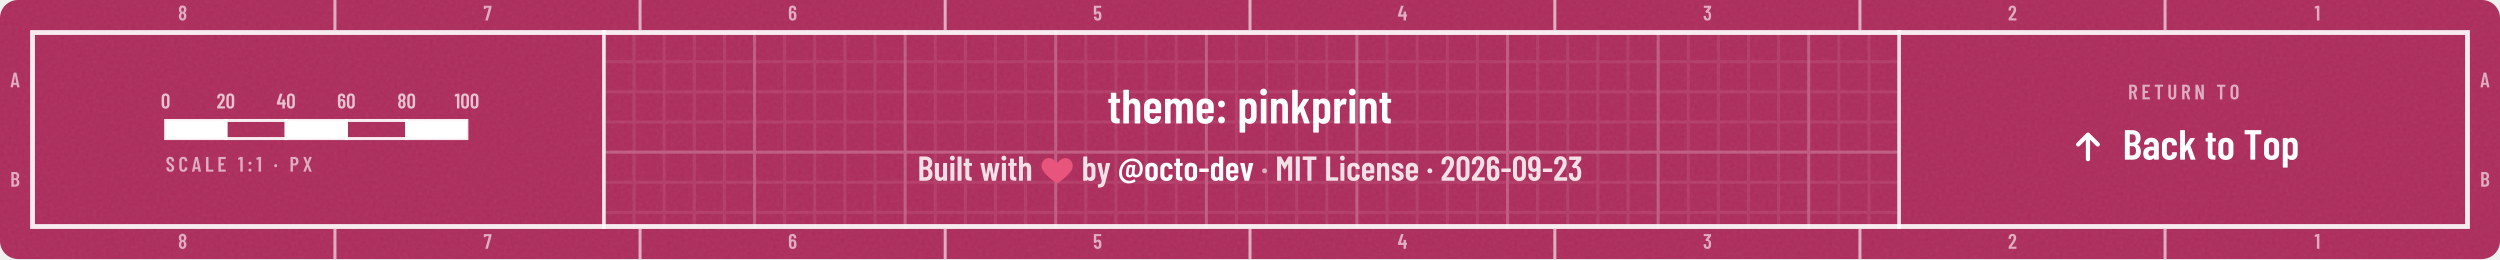
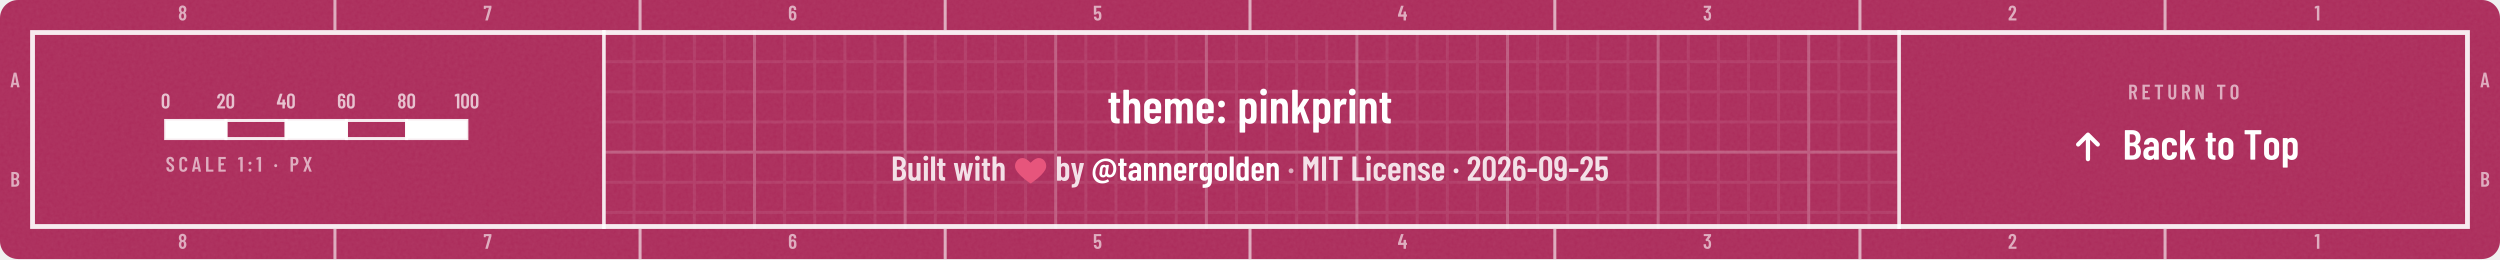
<svg xmlns="http://www.w3.org/2000/svg" width="830" height="86" viewBox="0 0 830 86" role="img" aria-labelledby="t d">
  <defs>
    <clipPath id="kc1">
      <rect x="0" y="0" width="830" height="86" rx="6" />
    </clipPath>
    <filter id="kn2" x="0" y="0" width="100%" height="100%">
      <feTurbulence type="fractalNoise" baseFrequency=".85" numOctaves="2" stitchTiles="stitch" />
      <feColorMatrix values="0 0 0 0 1 0 0 0 0 1 0 0 0 0 1 0 0 0 0.06 0" />
    </filter>
    <pattern id="kp3" width="10" height="10" patternUnits="userSpaceOnUse">
      <path d="M10 .5H.5V10" fill="none" stroke="#FFFFFF" stroke-opacity="0.075" />
    </pattern>
    <pattern id="kp4" width="50" height="50" patternUnits="userSpaceOnUse">
      <path d="M50 .5H.5V50" fill="none" stroke="#FFFFFF" stroke-opacity="0.16" />
    </pattern>
    <clipPath id="kc5">
      <path clip-rule="evenodd" d="M10 10h810v66h-810zM10 10h190v66h-190zM630 10h190v66h-190z" />
    </clipPath>
    <path id="m45" d="M27 263V339Q27 344 30 348Q34 351 39 351H286Q291 351 294 348Q298 344 298 339V263Q298 258 294 254Q291 251 286 251H39Q34 251 30 254Q27 258 27 263Z" />
    <path id="m48" d="M38 183V517Q38 604 89 658Q140 711 224 711Q309 711 360 658Q412 604 412 517V183Q412 96 360 42Q309 -11 224 -11Q140 -11 89 42Q38 96 38 183ZM296 176V524Q296 563 276 586Q257 610 224 610Q192 610 173 586Q154 563 154 524V176Q154 137 173 114Q192 90 224 90Q257 90 276 114Q296 137 296 176Z" />
    <path id="m49" d="M122 700H218Q223 700 226 696Q230 693 230 688V12Q230 7 226 4Q223 0 218 0H126Q121 0 118 4Q114 7 114 12V576Q114 578 112 580Q111 582 109 581L27 565H24Q13 565 13 576L10 643Q10 653 18 657L107 697Q114 700 122 700Z" />
    <path id="m50" d="M173 100H392Q397 100 400 96Q404 93 404 88V12Q404 7 400 4Q397 0 392 0H43Q38 0 34 4Q31 7 31 12V92Q31 101 36 107L75 160Q114 212 152 266Q189 320 215 363Q273 459 273 522Q273 562 256 585Q238 608 209 608Q180 608 163 586Q146 563 147 526V487Q147 482 144 478Q140 475 135 475H41Q36 475 32 478Q29 482 29 487V530Q33 610 84 659Q134 708 214 708Q293 708 342 656Q390 605 390 521Q390 471 373 422Q356 373 319 317Q294 277 260 229Q225 181 214 166Q184 126 170 106Q168 104 169 102Q170 100 173 100Z" />
    <path id="m51" d="M387 218Q387 169 380 134Q368 66 326 29Q283 -8 210 -8Q134 -8 86 32Q38 73 32 143Q30 165 28 207Q28 219 40 219H132Q144 219 144 207Q146 173 148 156Q153 125 169 108Q185 92 210 92Q234 92 250 108Q266 123 271 152Q276 182 276 230Q276 281 269 315Q263 341 248 355Q233 369 210 369Q195 369 183 360Q177 356 174 356Q172 356 166 360L119 408Q115 412 115 417Q115 421 118 425L243 595Q245 597 244 599Q242 601 239 601H49Q44 601 40 604Q37 608 37 613V688Q37 693 40 696Q44 700 49 700H373Q378 700 382 696Q385 693 385 688V609Q385 602 380 594L266 438Q262 432 268 431Q309 426 338 392Q368 358 378 307Q387 267 387 218Z" />
    <path id="m52" d="M443 275V194Q443 189 440 186Q436 182 431 182H401Q396 182 396 177V12Q396 7 392 4Q389 0 384 0H292Q287 0 284 4Q280 7 280 12V177Q280 182 275 182H29Q24 182 20 186Q17 189 17 194V259Q17 268 19 274L158 690Q161 700 171 700H271Q277 700 280 696Q283 693 281 686L153 293Q152 287 157 287H275Q280 287 280 292V412Q280 417 284 420Q287 424 292 424H384Q389 424 392 420Q396 417 396 412V292Q396 287 401 287H431Q436 287 440 284Q443 280 443 275Z" />
    <path id="m53" d="M400 216Q400 175 396 146Q391 72 344 32Q297 -8 219 -8Q145 -8 99 30Q53 68 43 144L40 172Q40 184 52 184H144Q156 184 157 172Q157 166 159 154Q171 92 219 92Q244 92 260 108Q275 124 280 153Q284 178 284 217Q284 254 278 281Q273 307 258 322Q242 336 219 336Q171 336 157 290Q154 279 144 279H51Q46 279 42 282Q39 286 39 291V688Q39 693 42 696Q46 700 51 700H377Q382 700 386 696Q389 693 389 688V612Q389 607 386 604Q382 600 377 600H160Q155 600 155 595V400Q155 397 157 396Q159 396 161 398Q178 416 202 426Q227 437 254 437Q314 437 350 398Q387 360 394 290Q400 259 400 216Z" />
    <path id="m54" d="M401 216Q401 193 399 151Q394 75 346 34Q299 -8 221 -8Q147 -8 101 30Q55 69 46 144Q40 171 40 207L39 532Q39 613 88 660Q138 708 219 708Q295 708 343 660Q391 612 391 532V507Q391 502 388 498Q384 495 379 495H287Q282 495 278 498Q275 502 275 507V526Q275 560 258 582Q242 605 219 605Q191 605 174 583Q156 561 156 526V423Q156 420 158 419Q160 418 162 420Q191 447 234 447Q303 447 346 403Q389 359 396 286Q401 253 401 216ZM284 224Q284 250 279 295Q267 353 220 353Q196 353 180 338Q165 322 160 292Q156 257 156 224Q156 195 159 157Q164 125 180 108Q195 91 220 91Q245 91 260 109Q276 127 281 160Q284 196 284 224Z" />
    <path id="m55" d="M90 13 255 594Q257 600 251 600H116Q111 600 111 595V559Q111 554 108 550Q104 547 99 547H28Q23 547 20 550Q16 554 16 559L17 688Q17 693 20 696Q24 700 29 700H368Q373 700 376 696Q380 693 380 688V607Q380 603 378 593L211 10Q208 0 197 0H100Q87 0 90 13Z" />
    <path id="m56" d="M325 364Q358 345 375 306Q396 259 396 200Q396 147 380 107Q360 53 318 22Q275 -8 216 -8Q158 -8 116 22Q73 52 53 106Q38 148 38 200Q38 259 56 301Q71 341 109 363Q113 366 109 369Q76 390 58 427Q38 470 38 523Q38 581 58 620Q78 664 120 688Q161 712 216 712Q270 712 312 688Q353 665 374 621Q396 579 396 523Q396 471 376 429Q358 392 325 371Q319 367 325 364ZM159 559Q152 541 152 513Q152 483 162 456Q169 435 183 423Q197 411 216 411Q237 411 252 424Q266 436 273 459Q281 483 281 513Q281 547 271 568Q264 589 250 600Q236 612 216 612Q198 612 184 602Q171 591 164 573ZM281 206Q281 244 272 271Q266 295 252 308Q237 322 216 322Q195 322 180 308Q166 294 160 268Q152 242 152 208Q152 177 158 151Q163 123 178 108Q194 92 216 92Q239 92 255 108Q271 124 276 153Q281 180 281 206Z" />
    <path id="m57" d="M384 168Q384 87 334 40Q285 -8 204 -8Q128 -8 80 40Q32 88 32 168V193Q32 198 36 202Q39 205 44 205H136Q141 205 144 202Q148 198 148 193V174Q148 140 164 118Q181 95 204 95Q232 95 250 117Q267 139 267 174V276Q267 279 265 280Q263 281 261 279Q232 253 189 253Q120 253 77 297Q34 341 27 414Q22 447 22 484Q22 518 25 549Q29 625 76 666Q124 708 203 708Q276 708 322 670Q368 631 378 556Q383 526 383 493ZM267 476Q267 506 264 543Q253 609 204 609Q179 609 163 591Q147 573 142 540Q140 516 140 476Q140 439 145 405Q150 377 166 362Q181 347 204 347Q228 347 244 362Q259 378 263 408Q267 443 267 476Z" />
    <path id="m58" d="M57 404Q57 435 77 455Q97 475 128 475Q159 475 178 455Q198 435 198 404Q198 373 178 353Q158 333 128 333Q97 333 77 353Q57 373 57 404ZM57 73Q57 104 77 124Q97 144 128 144Q159 144 178 124Q198 104 198 73Q198 42 178 22Q158 2 128 2Q97 2 77 22Q57 42 57 73Z" />
    <path id="m64" d="M722 352Q722 327 719 301Q706 204 655 150Q604 95 529 95Q465 95 431 135Q427 138 424 134Q409 113 387 104Q365 94 343 94Q292 94 262 124Q233 154 233 201Q233 218 238 250L242 283Q244 307 250 347Q268 461 367 461Q380 461 394 456Q409 451 421 440Q428 435 428 442V444Q429 455 441 455H497Q509 455 508 442L484 258Q483 252 483 240Q483 206 499 188Q515 170 541 170Q577 170 602 206Q626 243 634 303Q637 326 637 346Q637 413 609 463Q581 513 530 540Q480 567 414 567Q342 567 279 530Q216 492 174 426Q132 359 122 275Q119 251 119 229Q119 156 149 104Q179 51 228 24Q277 -3 333 -3Q408 -3 468 39Q473 42 476 42Q482 42 485 36L511 -6Q513 -9 513 -14Q513 -19 508 -23Q472 -48 424 -63Q375 -78 319 -78Q239 -78 175 -42Q111 -5 74 62Q38 130 38 221Q38 253 42 280Q55 384 109 466Q163 549 246 595Q328 641 422 641Q510 641 578 605Q646 569 684 504Q722 438 722 352ZM400 212 403 233 404 243 414 326 416 343Q419 365 408 379Q398 393 379 393Q360 393 346 379Q332 365 329 343L326 322Q320 283 320 276L312 212Q311 188 321 174Q331 161 350 161Q369 161 382 175Q396 189 400 212Z" />
    <path id="m65" d="M325 11 306 116Q306 121 300 121H154Q148 121 148 116L129 11Q128 0 116 0H25Q11 0 14 13L162 689Q164 700 175 700H281Q292 700 294 689L442 13V9Q442 0 431 0H338Q326 0 325 11ZM171 212H282Q288 212 287 217L229 533Q228 536 226 536Q224 536 223 533L166 217Q165 212 171 212Z" />
    <path id="m66" d="M242 0H66Q61 0 58 4Q54 7 54 12V688Q54 693 58 696Q61 700 66 700H224Q319 700 373 652Q427 604 427 512Q427 409 354 365Q349 362 352 359Q391 334 413 292Q435 250 435 192Q435 100 382 50Q328 0 242 0ZM170 595V409Q170 404 175 404H226Q267 404 290 429Q313 454 313 500Q313 548 290 574Q267 600 226 600H175Q170 600 170 595ZM319 208Q319 260 296 290Q273 319 233 319H175Q170 319 170 314V106Q170 101 175 101H233Q273 101 296 129Q319 157 319 208Z" />
    <path id="m67" d="M42 180V521Q42 607 94 658Q145 708 230 708Q316 708 368 658Q420 607 420 521V509Q420 504 416 500Q413 496 408 496L315 492Q303 492 303 504V529Q303 564 283 586Q263 608 230 608Q198 608 178 586Q158 564 158 529V171Q158 136 178 114Q198 92 230 92Q263 92 283 114Q303 136 303 171V196Q303 201 306 204Q310 208 315 208L408 204Q413 204 416 200Q420 197 420 192V180Q420 95 368 44Q316 -8 230 -8Q145 -8 94 44Q42 95 42 180Z" />
    <path id="m69" d="M391 600H175Q170 600 170 595V406Q170 401 175 401H303Q308 401 312 398Q315 394 315 389V312Q315 307 312 304Q308 300 303 300H175Q170 300 170 295V105Q170 100 175 100H391Q396 100 400 96Q403 93 403 88V12Q403 7 400 4Q396 0 391 0H66Q61 0 58 4Q54 7 54 12V688Q54 693 58 696Q61 700 66 700H391Q396 700 400 696Q403 693 403 688V612Q403 607 400 604Q396 600 391 600Z" />
    <path id="m73" d="M54 12V688Q54 693 58 696Q61 700 66 700H158Q163 700 166 696Q170 693 170 688V12Q170 7 166 4Q163 0 158 0H66Q61 0 58 4Q54 7 54 12Z" />
    <path id="m76" d="M54 12V688Q54 693 58 696Q61 700 66 700H158Q163 700 166 696Q170 693 170 688V105Q170 100 175 100H391Q396 100 400 96Q403 93 403 88V12Q403 7 400 4Q396 0 391 0H66Q61 0 58 4Q54 7 54 12Z" />
    <path id="m77" d="M383 700H475Q480 700 484 696Q487 693 487 688V12Q487 7 484 4Q480 0 475 0H383Q378 0 374 4Q371 7 371 12V484Q371 488 369 488Q367 488 365 485L278 327Q273 319 269 319Q265 319 260 327L173 485Q171 488 169 488Q167 488 167 484V12Q167 7 164 4Q160 0 155 0H63Q58 0 54 4Q51 7 51 12V688Q51 693 54 696Q58 700 63 700H155Q165 700 170 692L267 521Q270 517 273 521L368 692Q373 700 383 700Z" />
    <path id="m78" d="M350 700H441Q446 700 450 696Q453 693 453 688V12Q453 7 450 4Q446 0 441 0H336Q326 0 323 10L174 434Q173 437 170 436Q168 436 168 433L169 12Q169 7 166 4Q162 0 157 0H66Q61 0 58 4Q54 7 54 12V688Q54 693 58 696Q61 700 66 700H169Q179 700 182 690L332 269Q333 266 336 266Q338 267 338 270V688Q338 693 342 696Q345 700 350 700Z" />
    <path id="m79" d="M42 182V518Q42 604 94 656Q147 708 233 708Q319 708 372 656Q425 604 425 518V182Q425 96 372 44Q319 -8 233 -8Q147 -8 94 44Q42 96 42 182ZM309 177V523Q309 561 288 584Q267 608 233 608Q199 608 178 584Q158 561 158 523V177Q158 139 178 116Q199 92 233 92Q267 92 288 116Q309 139 309 177Z" />
    <path id="m80" d="M432 495Q432 405 384 350Q337 295 259 295H174Q169 295 169 290V12Q169 7 166 4Q162 0 157 0H65Q60 0 56 4Q53 7 53 12V689Q53 694 56 698Q60 701 65 701H253Q306 701 346 675Q387 649 410 602Q432 555 432 495ZM316 492Q316 542 294 572Q271 601 234 601H174Q169 601 169 596V391Q169 386 174 386H234Q271 386 294 414Q316 443 316 492Z" />
    <path id="m82" d="M318 10 233 297Q231 301 228 301H175Q170 301 170 296V12Q170 7 166 4Q163 0 158 0H66Q61 0 58 4Q54 7 54 12V688Q54 693 58 696Q61 700 66 700H254Q307 700 348 674Q388 649 410 602Q433 556 433 496Q433 434 409 389Q385 344 342 321Q338 320 339 315L437 14Q438 12 438 9Q438 0 427 0H331Q321 0 318 10ZM170 595V396Q170 391 175 391H236Q272 391 294 419Q317 447 317 495Q317 543 294 572Q272 600 236 600H175Q170 600 170 595Z" />
    <path id="m83" d="M34 173V199Q34 204 38 208Q41 211 46 211H137Q142 211 146 208Q149 204 149 199V179Q149 140 168 116Q188 92 219 92Q250 92 270 114Q290 137 290 174Q290 200 279 219Q268 238 248 255Q228 272 184 304Q134 340 104 368Q73 396 52 436Q32 475 32 527Q32 610 82 659Q132 708 214 708Q297 708 348 656Q399 605 399 520V496Q399 491 396 488Q392 484 387 484H297Q292 484 288 488Q285 491 285 496V522Q285 561 266 584Q246 608 214 608Q184 608 165 586Q146 565 146 527Q146 491 166 466Q187 441 247 397Q308 352 339 324Q370 295 387 261Q404 227 404 180Q404 95 353 44Q302 -8 219 -8Q136 -8 85 42Q34 92 34 173Z" />
    <path id="m84" d="M425 688V612Q425 607 422 604Q418 600 413 600H286Q281 600 281 595V12Q281 7 278 4Q274 0 269 0H177Q172 0 168 4Q165 7 165 12V595Q165 600 160 600H40Q35 600 32 604Q28 607 28 612V688Q28 693 32 696Q35 700 40 700H413Q418 700 422 696Q425 693 425 688Z" />
    <path id="m85" d="M50 194V688Q50 693 54 696Q57 700 62 700H154Q159 700 162 696Q166 693 166 688V182Q166 142 186 117Q206 92 239 92Q272 92 292 117Q312 142 312 182V688Q312 693 316 696Q319 700 324 700H416Q421 700 424 696Q428 693 428 688V194Q428 103 376 48Q324 -8 239 -8Q153 -8 102 48Q50 103 50 194Z" />
    <path id="m88" d="M31 14 168 347Q169 350 168 353L31 686Q30 688 30 692Q30 700 40 700H135Q145 700 148 690L228 473Q229 470 231 470Q233 470 234 473L313 690Q316 700 326 700H420Q427 700 429 696Q431 692 429 686L292 353Q291 350 292 347L429 14Q430 12 430 8Q430 0 420 0H327Q316 0 313 10L234 226Q233 229 231 229Q229 229 228 226L148 10Q145 0 134 0H40Q33 0 31 4Q29 8 31 14Z" />
    <path id="m97" d="M397 352V12Q397 7 394 4Q390 0 385 0H293Q288 0 284 4Q281 7 281 12V31Q281 34 279 35Q277 36 275 33Q240 -8 173 -8Q116 -8 72 24Q29 57 29 143Q29 233 82 271Q134 309 224 309H276Q281 309 281 314V340Q281 376 263 398Q245 419 218 419Q197 419 183 406Q169 392 166 369Q165 357 153 357H56Q44 357 45 369Q50 437 98 478Q147 519 220 519Q299 519 348 473Q397 427 397 352ZM281 160V217Q281 222 276 222H224Q190 222 169 204Q148 185 148 150Q148 119 164 104Q180 88 205 88Q235 88 258 107Q281 126 281 160Z" />
    <path id="m98" d="M399 357V154Q399 80 362 36Q325 -8 258 -8Q204 -8 168 27Q166 29 164 28Q162 27 162 24V12Q162 7 158 4Q155 0 150 0H58Q53 0 50 4Q46 7 46 12V688Q46 693 50 696Q53 700 58 700H150Q155 700 158 696Q162 693 162 688V486Q162 483 164 482Q167 482 170 486Q189 503 212 511Q236 519 258 519Q324 519 362 476Q399 433 399 357ZM222 419Q198 419 182 404Q166 388 162 362V149Q166 123 182 108Q198 92 222 92Q250 92 267 112Q284 131 284 163V348Q284 380 267 400Q250 419 222 419Z" />
    <path id="m99" d="M38 155V357Q38 430 86 474Q133 519 215 519Q297 519 345 476Q393 432 393 365V351Q393 346 390 342Q386 339 381 339L289 335Q277 335 277 347V357Q277 382 260 400Q242 419 215 419Q188 419 171 399Q154 379 154 348V163Q154 132 171 112Q188 92 215 92Q242 92 260 110Q277 129 277 155V165Q277 170 280 174Q284 177 289 177L381 176Q386 176 390 172Q393 169 393 164V146Q393 77 345 34Q297 -8 215 -8Q133 -8 86 36Q38 80 38 155Z" />
    <path id="m100" d="M287 700H379Q384 700 388 696Q391 693 391 688V12Q391 7 388 4Q384 0 379 0H287Q282 0 278 4Q275 7 275 12V24Q275 27 273 28Q271 29 269 27Q233 -8 179 -8Q112 -8 75 36Q38 80 38 154V357Q38 433 76 476Q113 519 179 519Q202 519 226 510Q250 502 269 483Q271 481 273 482Q275 483 275 486V688Q275 693 278 696Q282 700 287 700ZM275 149V362Q271 388 255 404Q239 419 215 419Q187 419 170 400Q153 380 153 348V163Q153 131 170 112Q187 92 215 92Q239 92 255 108Q271 123 275 149Z" />
    <path id="m101" d="M380 213H159Q154 213 154 208V163Q154 132 171 112Q188 92 215 92Q238 92 254 106Q271 121 276 144Q279 154 289 154L378 150Q383 150 386 146Q390 143 389 137Q382 67 338 30Q294 -8 215 -8Q133 -8 86 36Q38 79 38 154V357Q38 430 86 474Q133 519 215 519Q297 519 344 474Q392 430 392 357V225Q392 220 388 216Q385 213 380 213ZM154 348V303Q154 298 159 298H272Q277 298 277 303V348Q277 380 260 400Q243 419 215 419Q188 419 171 399Q154 379 154 348Z" />
+     <path id="m103" d="M287 511H379Q384 511 388 508Q391 504 391 499V19Q391 -89 342 -148Q293 -206 167 -206Q145 -206 134 -205Q122 -204 122 -192V-115Q122 -102 135 -104Q192 -105 222 -90Q253 -75 264 -46Q275 -17 275 30V41Q275 44 273 44Q271 45 269 42Q236 -1 175 -1Q108 -1 73 42Q38 86 38 161V357Q38 434 74 476Q109 519 175 519Q236 519 269 476Q271 473 273 474Q275 474 275 477V499Q275 504 278 508Q282 511 287 511ZM275 169V348Q275 380 258 400Q242 419 215 419Q188 419 171 399Q154 379 154 348V169Q154 138 171 118Q188 99 215 99Q242 99 258 118Q275 138 275 169Z" />
    <path id="m104" d="M397 352V12Q397 7 394 4Q390 0 385 0H293Q288 0 284 4Q281 7 281 12V343Q281 379 266 399Q251 419 223 419Q194 419 178 398Q162 377 162 340V12Q162 7 158 4Q155 0 150 0H58Q53 0 50 4Q46 7 46 12V688Q46 693 50 696Q53 700 58 700H150Q155 700 158 696Q162 693 162 688V479Q162 476 164 476Q167 475 170 479Q204 519 265 519Q330 519 364 476Q397 432 397 352Z" />
    <path id="m105" d="M36 652Q36 683 56 703Q76 723 107 723Q138 723 158 703Q177 683 177 652Q177 621 157 601Q137 581 107 581Q76 581 56 601Q36 621 36 652ZM50 12V499Q50 504 54 508Q57 511 62 511H154Q159 511 162 508Q166 504 166 499V12Q166 7 162 4Q159 0 154 0H62Q57 0 54 4Q50 7 50 12Z" />
    <path id="m107" d="M46 12V688Q46 693 50 696Q53 700 58 700H150Q155 700 158 696Q162 693 162 688V332Q162 328 164 328Q166 328 168 331L277 503Q281 511 291 511H387Q394 511 396 506Q398 502 394 496L290 339Q288 335 289 332L409 14Q410 12 410 9Q410 0 399 0H304Q294 0 291 10L217 236Q216 239 214 240Q212 240 211 237L164 167Q162 163 162 161V12Q162 7 158 4Q155 0 150 0H58Q53 0 50 4Q46 7 46 12Z" />
    <path id="m108" d="M42 12V688Q42 693 46 696Q49 700 54 700H146Q151 700 154 696Q158 693 158 688V12Q158 7 154 4Q151 0 146 0H54Q49 0 46 4Q42 7 42 12Z" />
    <path id="m109" d="M623 347V12Q623 7 620 4Q616 0 611 0H520Q515 0 512 4Q508 7 508 12V339Q508 377 493 398Q478 419 452 419Q424 419 408 398Q392 377 392 340V12Q392 7 388 4Q385 0 380 0H289Q284 0 280 4Q277 7 277 12V339Q277 377 262 398Q246 419 221 419Q193 419 177 398Q161 377 161 340V12Q161 7 158 4Q154 0 149 0H58Q53 0 50 4Q46 7 46 12V499Q46 504 50 508Q53 511 58 511H149Q154 511 158 508Q161 504 161 499V483Q161 480 163 479Q165 478 167 481Q187 501 212 510Q237 519 261 519Q335 519 370 456Q373 452 379 459Q399 491 430 505Q460 519 491 519Q556 519 590 474Q623 428 623 347Z" />
    <path id="m110" d="M397 352V12Q397 7 394 4Q390 0 385 0H293Q288 0 284 4Q281 7 281 12V343Q281 379 266 399Q251 419 223 419Q194 419 178 398Q162 377 162 340V12Q162 7 158 4Q155 0 150 0H58Q53 0 50 4Q46 7 46 12V499Q46 504 50 508Q53 511 58 511H150Q155 511 158 508Q162 504 162 499V479Q162 476 164 476Q167 475 170 479Q204 519 265 519Q330 519 364 476Q397 432 397 352Z" />
    <path id="m111" d="M38 155V356Q38 430 86 474Q134 519 216 519Q299 519 347 474Q395 430 395 356V155Q395 80 348 36Q300 -8 216 -8Q133 -8 86 36Q38 80 38 155ZM279 164V348Q279 379 262 399Q244 419 216 419Q188 419 171 400Q154 380 154 348V164Q154 132 171 112Q188 93 216 93Q244 93 262 112Q279 132 279 164Z" />
    <path id="m112" d="M403 357V155Q403 78 366 35Q329 -8 262 -8Q239 -8 215 0Q191 9 172 28Q170 30 168 29Q166 28 166 25V-177Q166 -182 162 -186Q159 -189 154 -189H62Q57 -189 54 -186Q50 -182 50 -177V499Q50 504 54 508Q57 511 62 511H154Q159 511 162 508Q166 504 166 499V487Q166 484 168 484Q171 483 174 487Q209 519 262 519Q329 519 366 476Q403 432 403 357ZM226 420Q199 420 182 400Q166 380 166 348V163Q166 131 182 112Q199 92 226 92Q254 92 271 112Q288 131 288 163V348Q288 380 271 400Q254 420 226 420Z" />
    <path id="m114" d="M297 507Q305 502 303 492L287 399Q286 387 273 392Q259 396 247 396Q235 396 225 393Q197 389 180 362Q162 334 162 296V13Q162 8 158 4Q155 1 150 1H58Q53 1 50 4Q46 8 46 13V499Q46 504 50 508Q53 511 58 511H150Q155 511 158 508Q162 504 162 499V453Q162 449 164 448Q166 448 167 452Q194 517 255 517Q282 517 297 507Z" />
    <path id="m115" d="M30 135V142Q30 147 34 150Q37 154 42 154H128Q133 154 136 150Q140 147 140 142V137Q140 113 158 97Q177 81 204 81Q230 81 245 96Q260 111 260 134Q260 154 247 168Q234 181 219 188Q204 195 165 211Q108 233 72 267Q35 301 35 368Q35 438 80 478Q124 517 200 517Q278 517 324 476Q369 434 369 364Q369 359 366 356Q362 352 357 352H273Q268 352 264 356Q261 359 261 364V370Q261 394 244 410Q228 426 203 426Q177 426 162 410Q146 393 146 370Q146 351 158 338Q170 325 185 318Q200 310 235 295Q277 278 306 262Q334 245 356 214Q377 184 377 139Q377 72 330 33Q283 -6 203 -6Q124 -6 77 32Q30 70 30 135Z" />
    <path id="m116" d="M248 429H186Q181 429 181 424V162Q181 127 194 114Q207 100 233 101H240Q245 101 248 98Q252 94 252 89V12Q252 7 248 4Q245 0 240 0H206Q138 0 104 25Q69 50 69 119V424Q69 429 64 429H29Q24 429 20 432Q17 436 17 441V499Q17 504 20 508Q24 511 29 511H64Q69 511 69 516V626Q69 631 72 634Q76 638 81 638H169Q174 638 178 634Q181 631 181 626V516Q181 511 186 511H248Q253 511 256 508Q260 504 260 499V441Q260 436 256 432Q253 429 248 429Z" />
    <path id="m117" d="M289 511H381Q386 511 390 508Q393 504 393 499V12Q393 7 390 4Q386 0 381 0H289Q284 0 280 4Q277 7 277 12V34Q277 37 275 38Q273 39 271 36Q242 -7 178 -7Q117 -7 80 30Q42 66 42 142V499Q42 504 46 508Q49 511 54 511H146Q151 511 154 508Q158 504 158 499V167Q158 92 216 92Q245 92 261 114Q277 135 277 172V499Q277 504 280 508Q284 511 289 511Z" />
-     <path id="m118" d="M141 10 19 499V503Q19 512 30 512H132Q144 512 145 501L205 190Q206 187 208 187Q210 187 211 190L270 501Q271 512 283 512L385 510Q399 510 396 497L275 10Q272 0 261 0H155Q144 0 141 10Z" />
    <path id="m119" d="M126 11 19 499V503Q19 512 30 512H118Q130 512 131 501L183 190Q184 187 186 187Q188 187 189 190L244 501Q245 512 257 512H335Q347 512 348 501L404 189Q405 186 407 186Q409 186 410 189L463 501Q464 512 476 512L563 510Q576 510 573 497L466 11Q464 0 453 0H363Q351 0 350 11L297 303Q296 306 294 306Q292 306 291 303L239 11Q238 0 226 0H139Q128 0 126 11Z" />
    <path id="m121" d="M34 -187V-115Q34 -110 37 -106Q40 -103 44 -103Q77 -102 96 -94Q115 -87 126 -66Q138 -44 143 -3L142 3L16 499V503Q16 512 27 512H125Q137 512 138 501L199 170Q200 167 202 167Q204 167 205 170L264 501Q265 512 277 512L376 510Q390 510 387 497L253 -28Q234 -99 213 -134Q192 -169 154 -184Q116 -199 45 -199H40Q38 -199 36 -196Q34 -192 34 -187Z" />
    <path id="m183" d="M37 286Q37 317 57 337Q77 357 108 357Q139 357 158 337Q178 317 178 286Q178 255 158 235Q138 215 108 215Q77 215 57 235Q37 255 37 286Z" />
  </defs>
  <rect y="0" width="830" height="86" rx="6" fill="#AB2B5A" />
  <rect y="0" width="830" height="86" clip-path="url(#kc1)" filter="url(#kn2)" />
  <g clip-path="url(#kc5)">
    <rect y="0" width="830" height="86" fill="url(#kp3)" />
    <rect y="0" width="830" height="86" fill="url(#kp4)" />
  </g>
  <rect x="10.8" y="10.8" width="808.4" height="64.4" fill="none" stroke="#FFFFFF" stroke-opacity="0.9" stroke-width="1.6" />
  <path d="M111.2 0V10M111.2 76V86M212.5 0V10M212.5 76V86M313.8 0V10M313.8 76V86M415 0V10M415 76V86M516.2 0V10M516.2 76V86M617.5 0V10M617.5 76V86M718.8 0V10M718.8 76V86" stroke="#FFFFFF" stroke-opacity="0.6" />
  <g transform="scale(0.007 -0.007)" fill="#FFFFFF" fill-opacity="0.6">
    <use href="#m56" x="8444" y="-971" />
    <use href="#m56" x="8444" y="-11800" />
    <use href="#m55" x="22929" y="-971" />
    <use href="#m55" x="22929" y="-11800" />
    <use href="#m54" x="37375" y="-971" />
    <use href="#m54" x="37375" y="-11800" />
    <use href="#m53" x="51840" y="-971" />
    <use href="#m53" x="51840" y="-11800" />
    <use href="#m52" x="66288" y="-971" />
    <use href="#m52" x="66288" y="-11800" />
    <use href="#m51" x="80769" y="-971" />
    <use href="#m51" x="80769" y="-11800" />
    <use href="#m50" x="95234" y="-971" />
    <use href="#m50" x="95234" y="-11800" />
    <use href="#m49" x="109774" y="-971" />
    <use href="#m49" x="109774" y="-11800" />
    <use href="#m65" x="486" y="-4143" />
    <use href="#m65" x="117629" y="-4143" />
    <use href="#m66" x="483" y="-8857" />
    <use href="#m66" x="117626" y="-8857" />
  </g>
  <path d="M200.5 10V76M630.5 10V76" stroke="#FFFFFF" stroke-opacity="0.85" stroke-width="1.2" />
  <rect x="55" y="40" width="20" height="6" fill="#FFFFFF" stroke="#FFFFFF" stroke-opacity="0.9" />
  <rect x="75" y="40" width="20" height="6" fill="none" stroke="#FFFFFF" stroke-opacity="0.9" />
  <rect x="95" y="40" width="20" height="6" fill="#FFFFFF" stroke="#FFFFFF" stroke-opacity="0.9" />
  <rect x="115" y="40" width="20" height="6" fill="none" stroke="#FFFFFF" stroke-opacity="0.9" />
  <rect x="135" y="40" width="20" height="6" fill="#FFFFFF" stroke="#FFFFFF" stroke-opacity="0.9" />
  <g transform="translate(53.4 36) scale(0.007 -0.007)" fill="#FFFFFF" fill-opacity="0.7">
    <use href="#m48" x="0" />
  </g>
  <g transform="translate(71.9 36) scale(0.007 -0.007)" fill="#FFFFFF" fill-opacity="0.7">
    <use href="#m50" x="0" />
    <use href="#m48" x="425" />
  </g>
  <g transform="translate(91.8 36) scale(0.007 -0.007)" fill="#FFFFFF" fill-opacity="0.7">
    <use href="#m52" x="0" />
    <use href="#m48" x="459" />
  </g>
  <g transform="translate(111.9 36) scale(0.007 -0.007)" fill="#FFFFFF" fill-opacity="0.7">
    <use href="#m54" x="0" />
    <use href="#m48" x="429" />
  </g>
  <g transform="translate(131.9 36) scale(0.007 -0.007)" fill="#FFFFFF" fill-opacity="0.7">
    <use href="#m56" x="0" />
    <use href="#m48" x="434" />
  </g>
  <g transform="translate(150.9 36) scale(0.007 -0.007)" fill="#FFFFFF" fill-opacity="0.7">
    <use href="#m49" x="0" />
    <use href="#m48" x="274" />
    <use href="#m48" x="724" />
  </g>
  <g transform="translate(55 57) scale(0.007 -0.007)" fill="#FFFFFF" fill-opacity="0.6">
    <use href="#m83" x="0" />
    <use href="#m67" x="605" />
    <use href="#m65" x="1234" />
    <use href="#m76" x="1861" />
    <use href="#m69" x="2448" />
    <use href="#m49" x="3426" />
    <use href="#m58" x="3871" />
    <use href="#m49" x="4294" />
    <use href="#m183" x="5111" />
    <use href="#m80" x="5869" />
    <use href="#m88" x="6498" />
  </g>
  <g transform="translate(367.7 41) scale(0.016 -0.016)" fill="#FFFFFF">
    <use href="#m116" x="0" />
    <use href="#m104" x="282" />
    <use href="#m101" x="721" />
    <use href="#m109" x="1147" />
    <use href="#m101" x="1812" />
    <use href="#m58" x="2238" />
    <use href="#m112" x="2690" />
    <use href="#m105" x="3131" />
    <use href="#m110" x="3346" />
    <use href="#m107" x="3785" />
    <use href="#m112" x="4218" />
    <use href="#m114" x="4659" />
    <use href="#m105" x="4972" />
    <use href="#m110" x="5187" />
    <use href="#m116" x="5626" />
  </g>
-   <g transform="translate(304.6 60) scale(0.0115 -0.0115)" fill="#FFFFFF" fill-opacity="0.85">
+   <g transform="translate(295.8 60) scale(0.0115 -0.0115)" fill="#FFFFFF" fill-opacity="0.85">
    <use href="#m66" x="0" />
    <use href="#m117" x="462" />
    <use href="#m105" x="900" />
    <use href="#m108" x="1115" />
    <use href="#m116" x="1314" />
    <use href="#m119" x="1796" />
    <use href="#m105" x="2388" />
    <use href="#m116" x="2603" />
    <use href="#m104" x="2885" />
  </g>
-   <g transform="translate(345.1 50.8) scale(0.4888)" fill="#E7557C" stroke="#E7557C" stroke-width="1.2" stroke-linejoin="round">
+   <g transform="translate(336.3 50.8) scale(0.4888)" fill="#E7557C" stroke="#E7557C" stroke-width="1.2" stroke-linejoin="round">
    <path d="M12 20s-7-4.5-9.5-9C1 8 3 4 6.5 4 9 4 12 7.5 12 7.5S15 4 17.5 4C21 4 23 8 21.5 11c-2.5 4.5-9.5 9-9.5 9z" />
  </g>
-   <g transform="translate(359.1 60) scale(0.0115 -0.0115)" fill="#FFFFFF" fill-opacity="0.85">
+   <g transform="translate(350.4 60) scale(0.0115 -0.0115)" fill="#FFFFFF" fill-opacity="0.85">
    <use href="#m98" x="0" />
    <use href="#m121" x="437" />
  </g>
-   <g transform="translate(371.1 60) scale(0.0115 -0.0115)" fill="#FFFFFF">
+   <g transform="translate(362.3 60) scale(0.0115 -0.0115)" fill="#FFFFFF">
    <use href="#m64" x="0" />
-     <use href="#m111" x="759" />
-     <use href="#m99" x="1191" />
-     <use href="#m116" x="1613" />
-     <use href="#m111" x="1895" />
-     <use href="#m45" x="2327" />
-     <use href="#m100" x="2652" />
-     <use href="#m101" x="3089" />
-     <use href="#m118" x="3515" />
-   </g>
-   <g transform="translate(418.6 60) scale(0.0115 -0.0115)" fill="#FFFFFF" fill-opacity="0.6">
+     <use href="#m116" x="759" />
+     <use href="#m97" x="1041" />
+     <use href="#m110" x="1475" />
+     <use href="#m110" x="1914" />
+     <use href="#m101" x="2353" />
+     <use href="#m114" x="2779" />
+     <use href="#m103" x="3092" />
+     <use href="#m111" x="3523" />
+     <use href="#m108" x="3955" />
+     <use href="#m100" x="4154" />
+     <use href="#m101" x="4591" />
+     <use href="#m110" x="5017" />
+   </g>
+   <g transform="translate(427.4 60) scale(0.0115 -0.0115)" fill="#FFFFFF" fill-opacity="0.6">
    <use href="#m183" x="0" />
  </g>
-   <g transform="translate(423.4 60) scale(0.0115 -0.0115)" fill="#FFFFFF" fill-opacity="0.85">
+   <g transform="translate(432.1 60) scale(0.0115 -0.0115)" fill="#FFFFFF" fill-opacity="0.85">
    <use href="#m77" x="0" />
    <use href="#m73" x="538" />
    <use href="#m84" x="762" />
    <use href="#m76" x="1414" />
    <use href="#m105" x="1829" />
    <use href="#m99" x="2044" />
    <use href="#m101" x="2466" />
    <use href="#m110" x="2892" />
    <use href="#m115" x="3331" />
    <use href="#m101" x="3729" />
    <use href="#m183" x="4355" />
    <use href="#m50" x="4770" />
    <use href="#m48" x="5195" />
    <use href="#m50" x="5645" />
    <use href="#m54" x="6070" />
    <use href="#m45" x="6499" />
    <use href="#m48" x="6824" />
    <use href="#m57" x="7274" />
    <use href="#m45" x="7697" />
    <use href="#m50" x="8022" />
-     <use href="#m51" x="8447" />
+     <use href="#m53" x="8447" />
  </g>
  <g transform="translate(706.5 33) scale(0.007 -0.007)" fill="#FFFFFF" fill-opacity="0.6">
    <use href="#m82" x="0" />
    <use href="#m69" x="632" />
    <use href="#m84" x="1239" />
    <use href="#m85" x="1862" />
    <use href="#m82" x="2512" />
    <use href="#m78" x="3144" />
    <use href="#m84" x="4194" />
    <use href="#m79" x="4817" />
  </g>
  <g transform="rotate(-90 693.2 48.5)">
    <g transform="translate(686.7 42) scale(0.5417)" fill="none" stroke="#FFFFFF" stroke-width="2.6" stroke-linecap="round" stroke-linejoin="round">
      <path d="M4 12h15M13 6l6 6-6 6" />
    </g>
  </g>
  <g transform="translate(704.7 53) scale(0.014 -0.014)" fill="#FFFFFF">
    <use href="#m66" x="0" />
    <use href="#m97" x="462" />
    <use href="#m99" x="896" />
    <use href="#m107" x="1318" />
    <use href="#m116" x="1951" />
    <use href="#m111" x="2233" />
    <use href="#m84" x="2865" />
    <use href="#m111" x="3317" />
    <use href="#m112" x="3749" />
  </g>
</svg>
